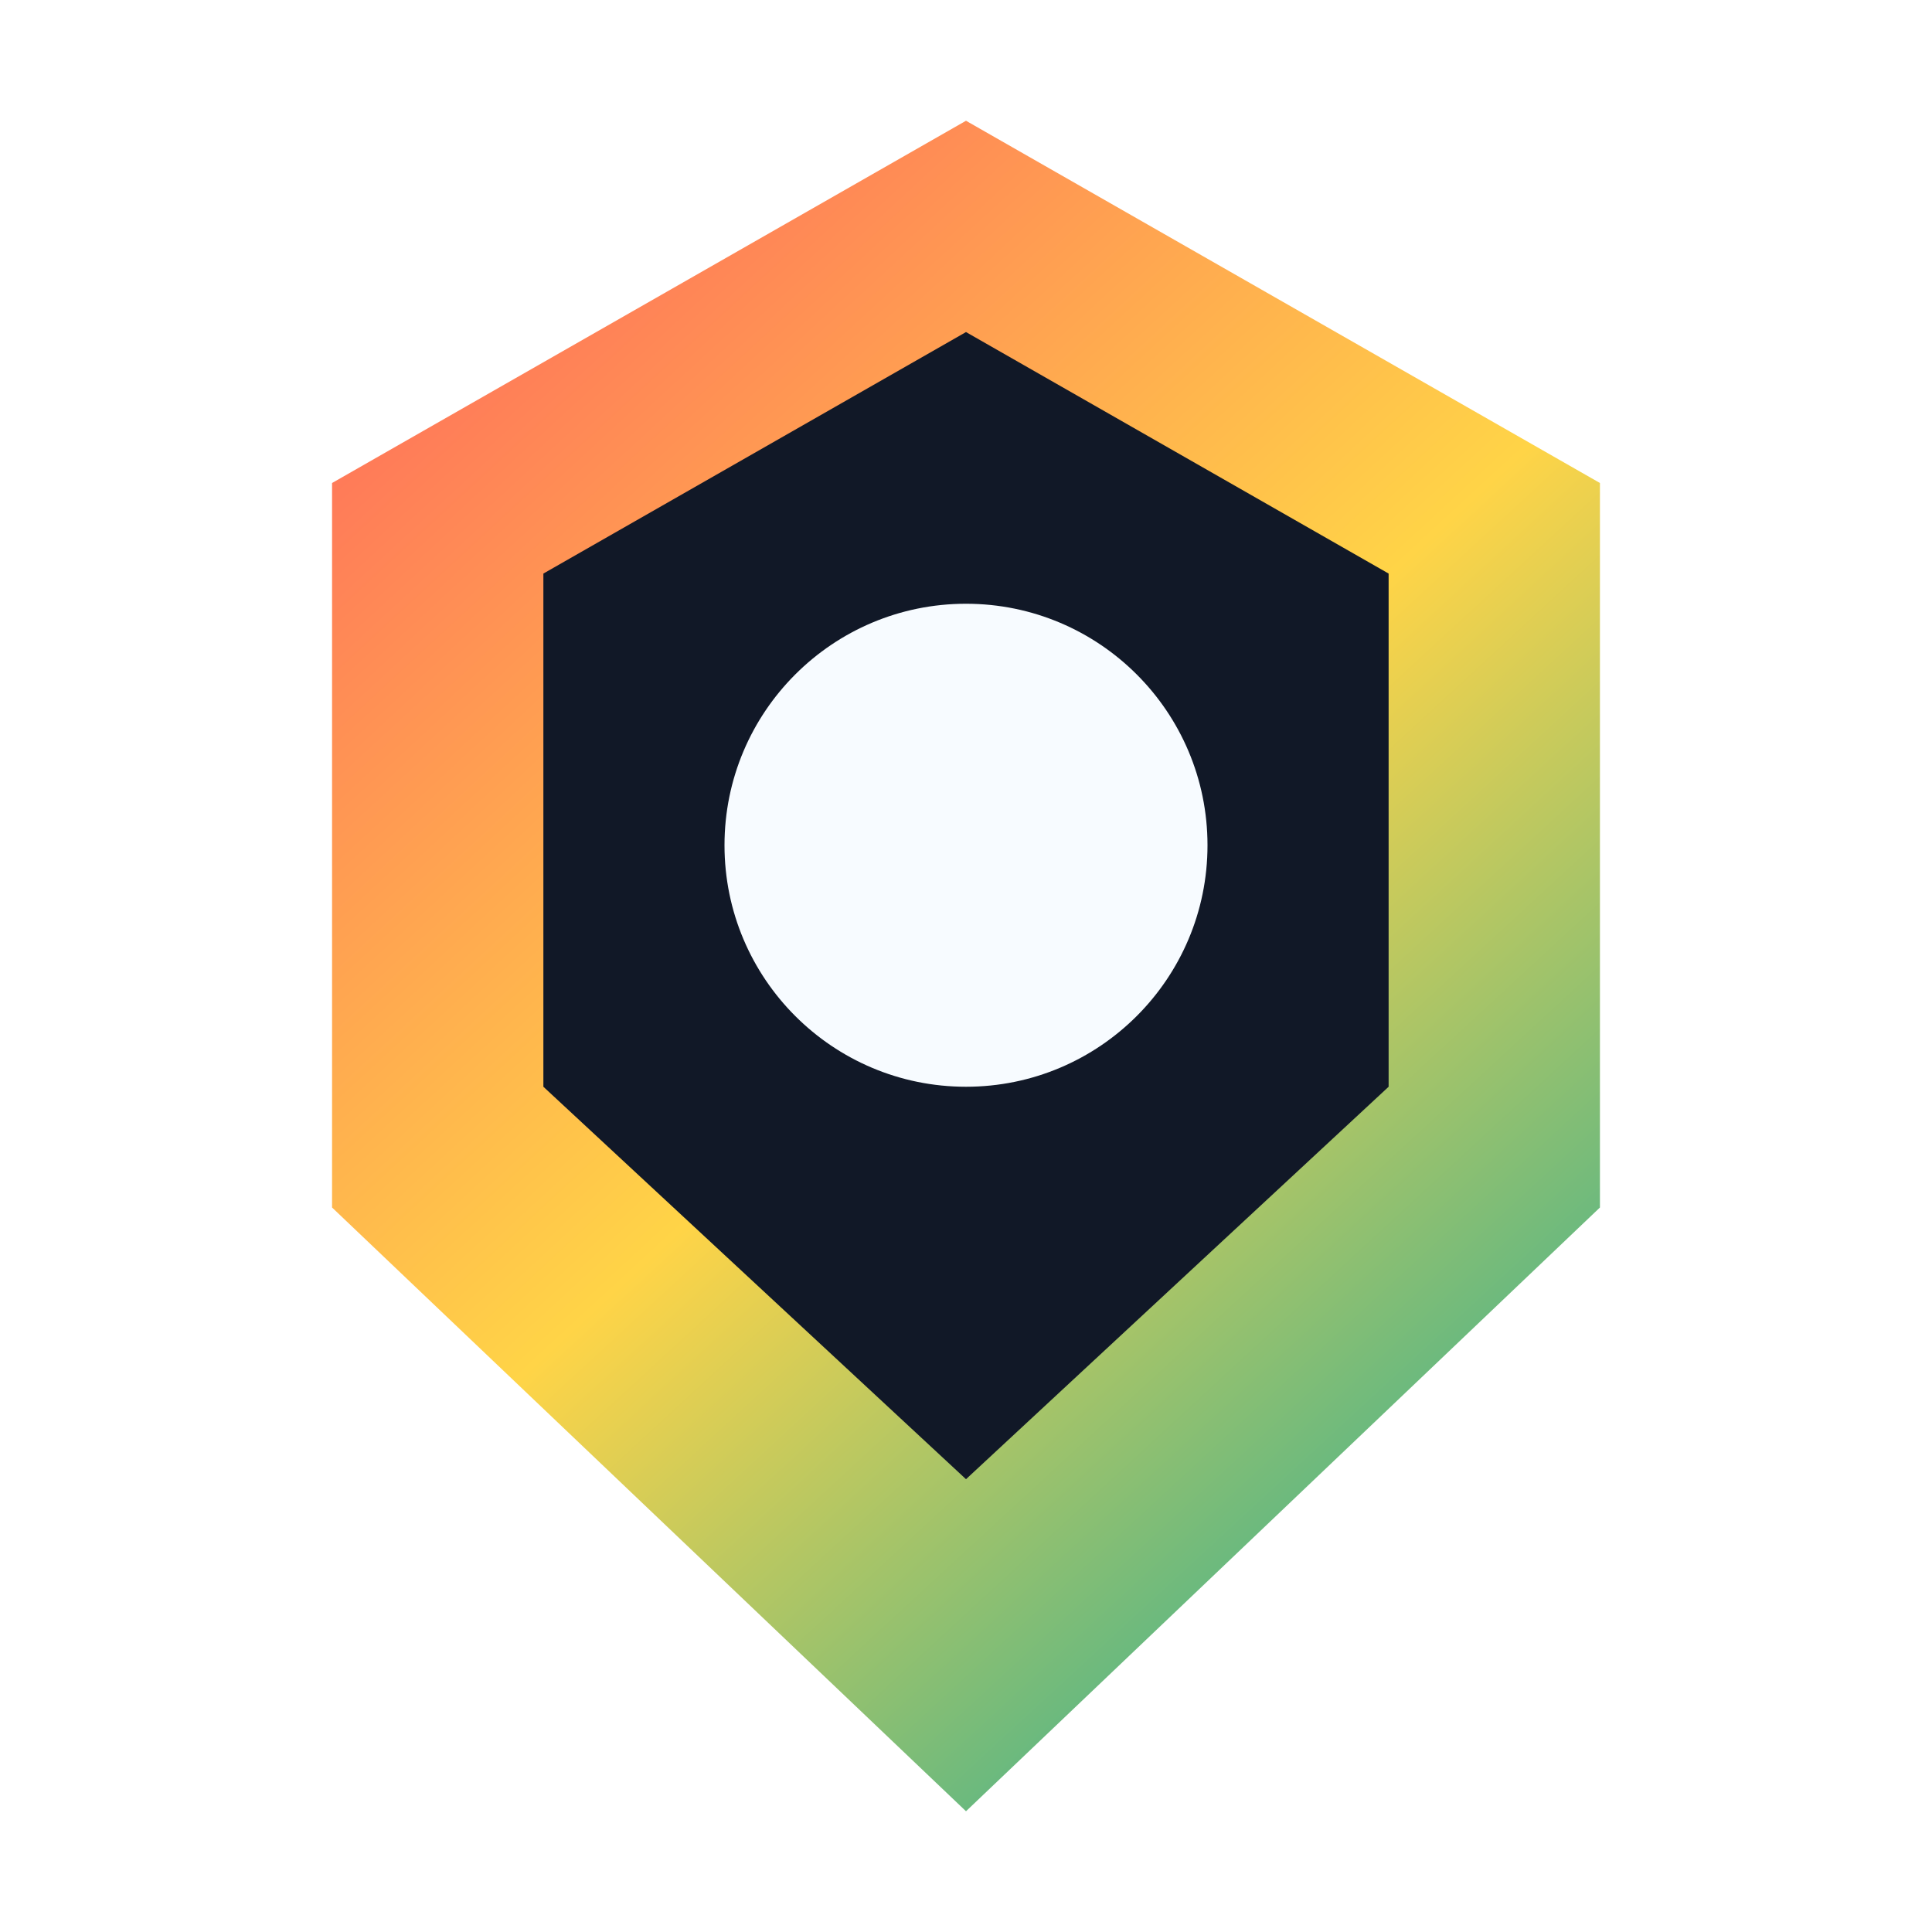
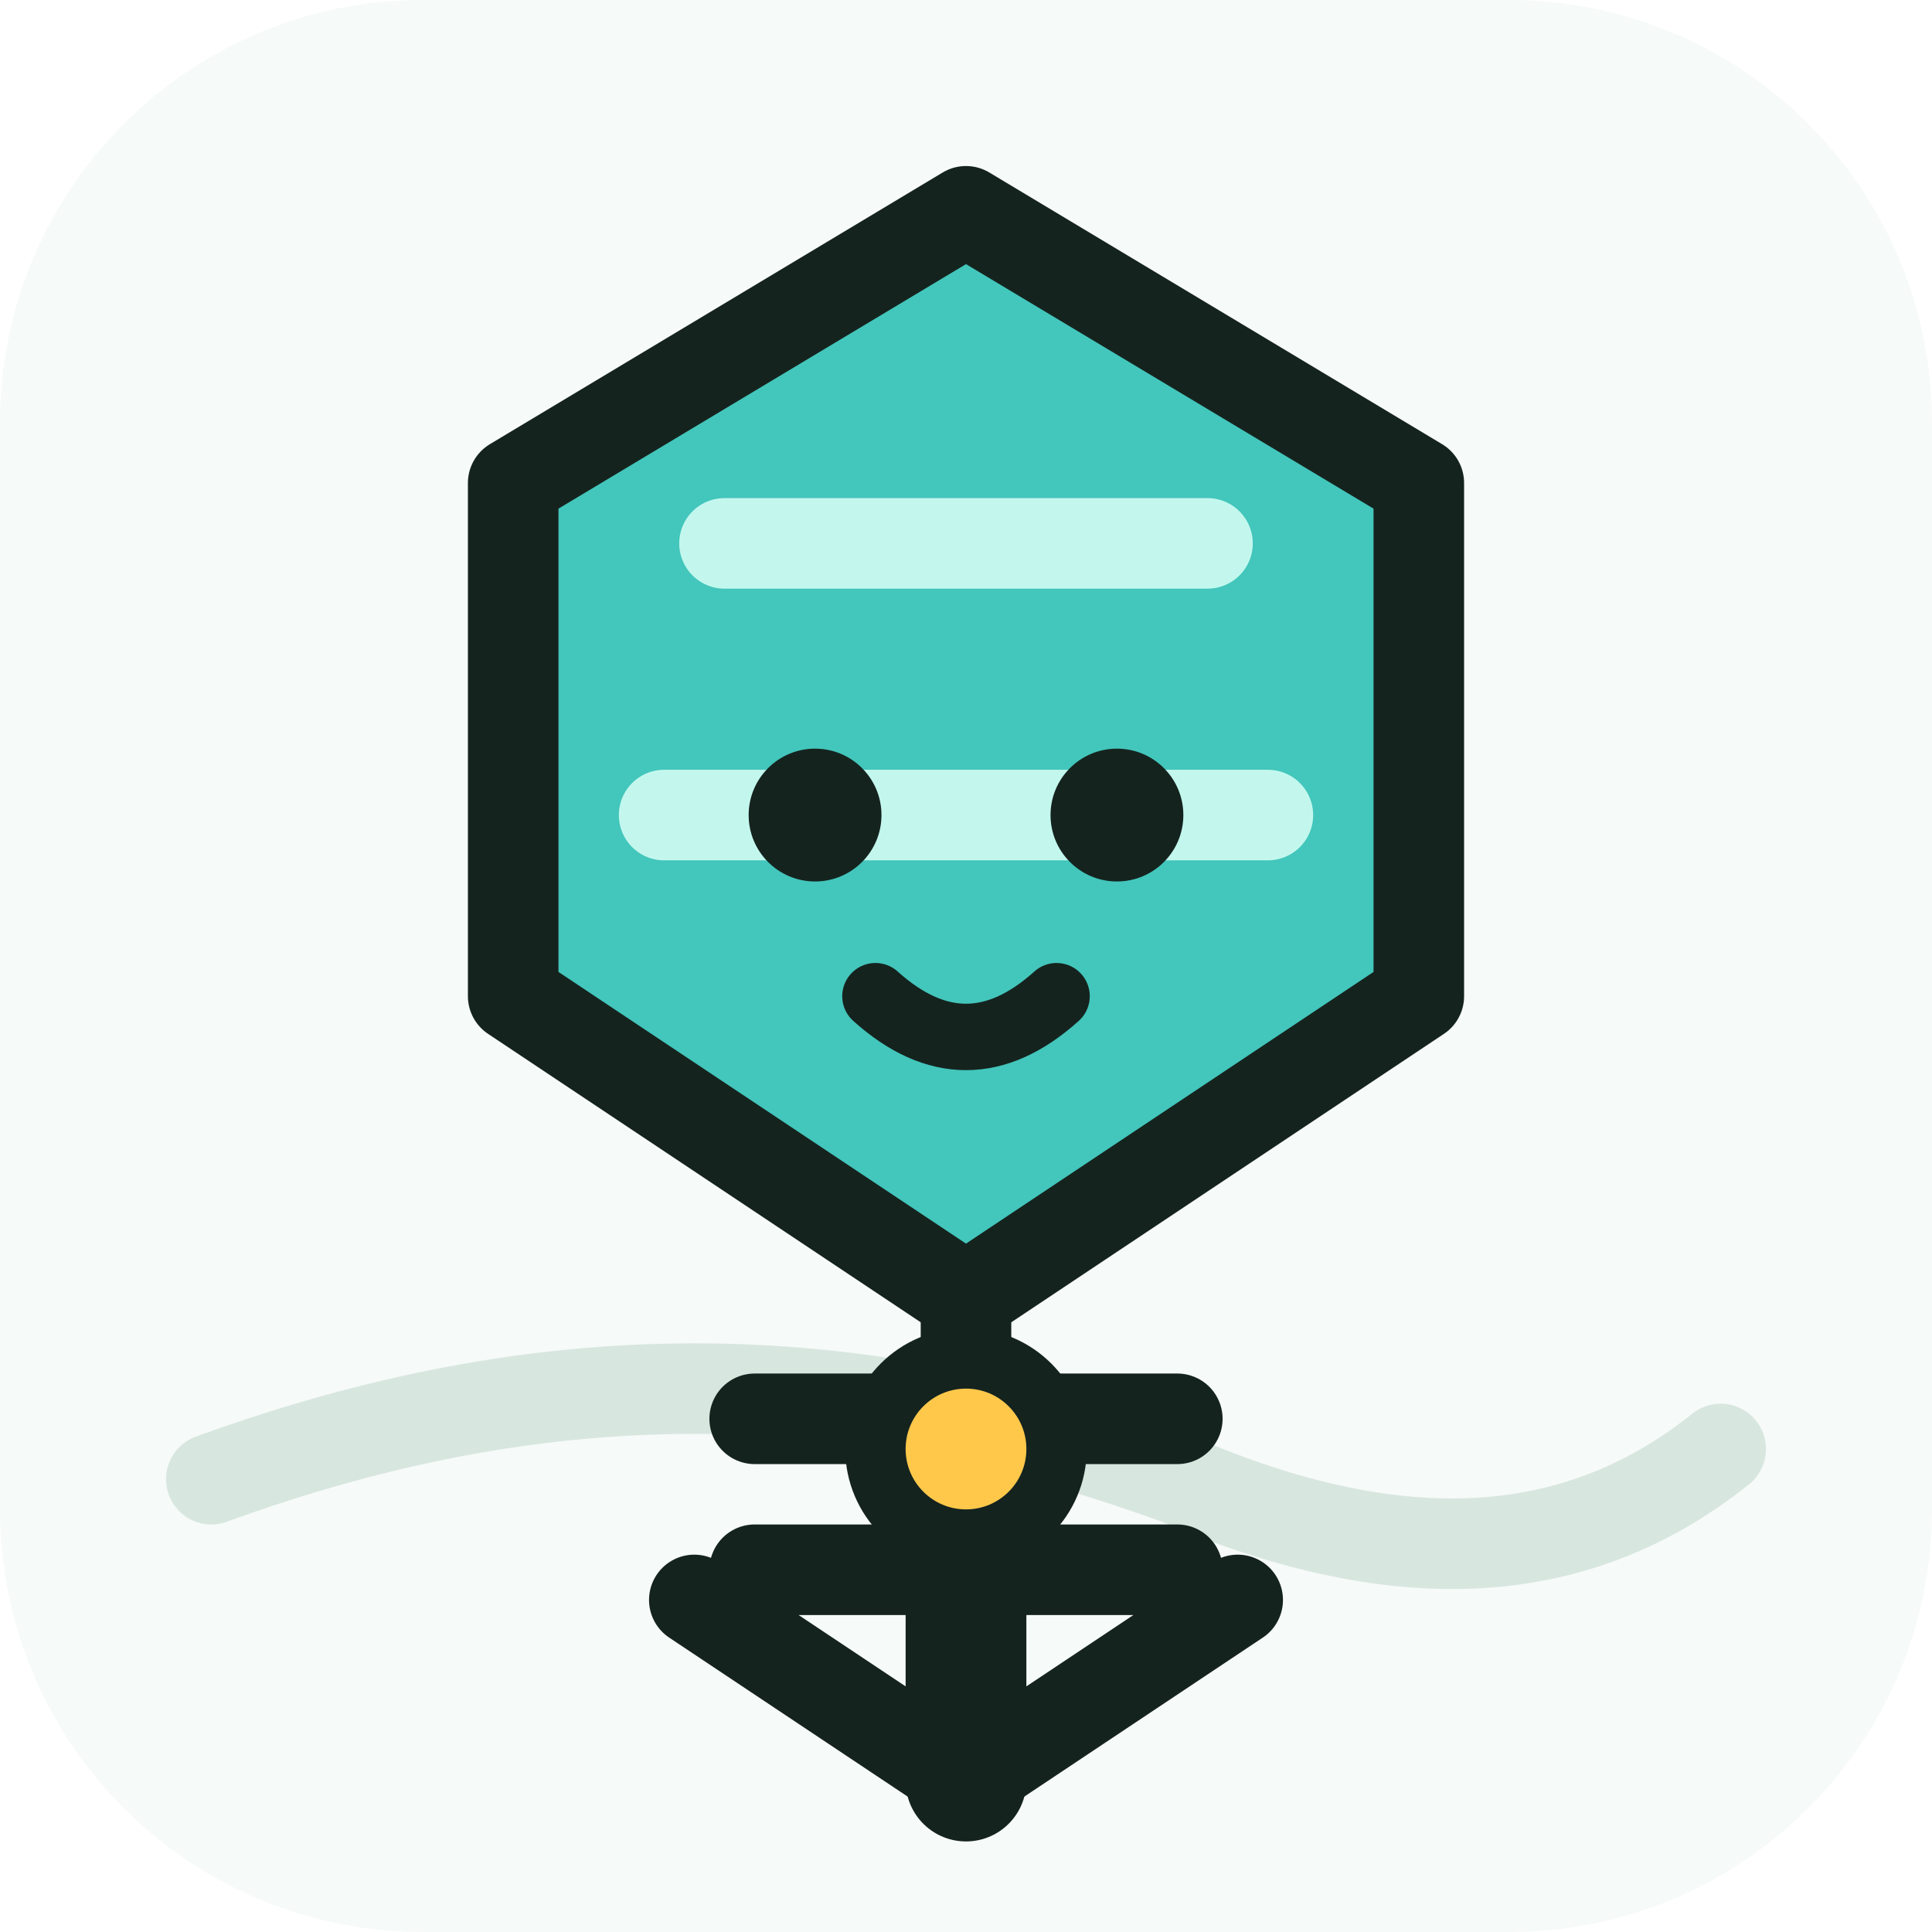
- <svg xmlns="http://www.w3.org/2000/svg" viewBox="0 0 64 64">
-   <defs>
-     <linearGradient id="g" x1="8" x2="56" y1="6" y2="58" gradientUnits="userSpaceOnUse">
-       <stop stop-color="#ff5a5f" />
-       <stop offset=".5" stop-color="#ffd447" />
-       <stop offset="1" stop-color="#00a6a6" />
-     </linearGradient>
-   </defs>
-   <path d="M32 4 53 16v24L32 60 11 40V16L32 4Z" fill="url(#g)" />
-   <path d="M32 11 46 19v17L32 49 18 36V19l14-8Z" fill="#111827" />
-   <circle cx="32" cy="28" r="8" fill="#f7fbff" />
+ <svg xmlns="http://www.w3.org/2000/svg" viewBox="0 0 64 64" role="img" aria-label="Cartoon bacteriophage icon">
+   <rect width="64" height="64" rx="14" fill="#f6faf8" />
+   <path d="M7 49c11-4 21-4 32 0 7 3 13 3 18-1" fill="none" stroke="#d8e6e0" stroke-width="3" stroke-linecap="round" />
+   <path d="M32 7 47 16v17L32 43 17 33V16L32 7Z" fill="#43c6bb" stroke="#15231f" stroke-width="3" stroke-linejoin="round" />
+   <path d="M24 18h16M22 27h20" stroke="#d9fff7" stroke-width="3" stroke-linecap="round" opacity=".85" />
+   <circle cx="27" cy="27" r="2.2" fill="#15231f" />
+   <circle cx="37" cy="27" r="2.2" fill="#15231f" />
+   <path d="M29 33c2 1.8 4 1.8 6 0" fill="none" stroke="#15231f" stroke-width="2.2" stroke-linecap="round" />
+   <path d="M32 43v4" stroke="#15231f" stroke-width="3" stroke-linecap="round" />
+   <path d="M25 47h14" stroke="#15231f" stroke-width="3" stroke-linecap="round" />
+   <path d="M32 47v12" stroke="#15231f" stroke-width="4" stroke-linecap="round" />
+   <path d="M32 52h-7M32 52h7M32 59l-9-6M32 59l9-6" stroke="#15231f" stroke-width="3" stroke-linecap="round" />
+   <circle cx="32" cy="48" r="3" fill="#ffc84a" stroke="#15231f" stroke-width="2" />
</svg>
